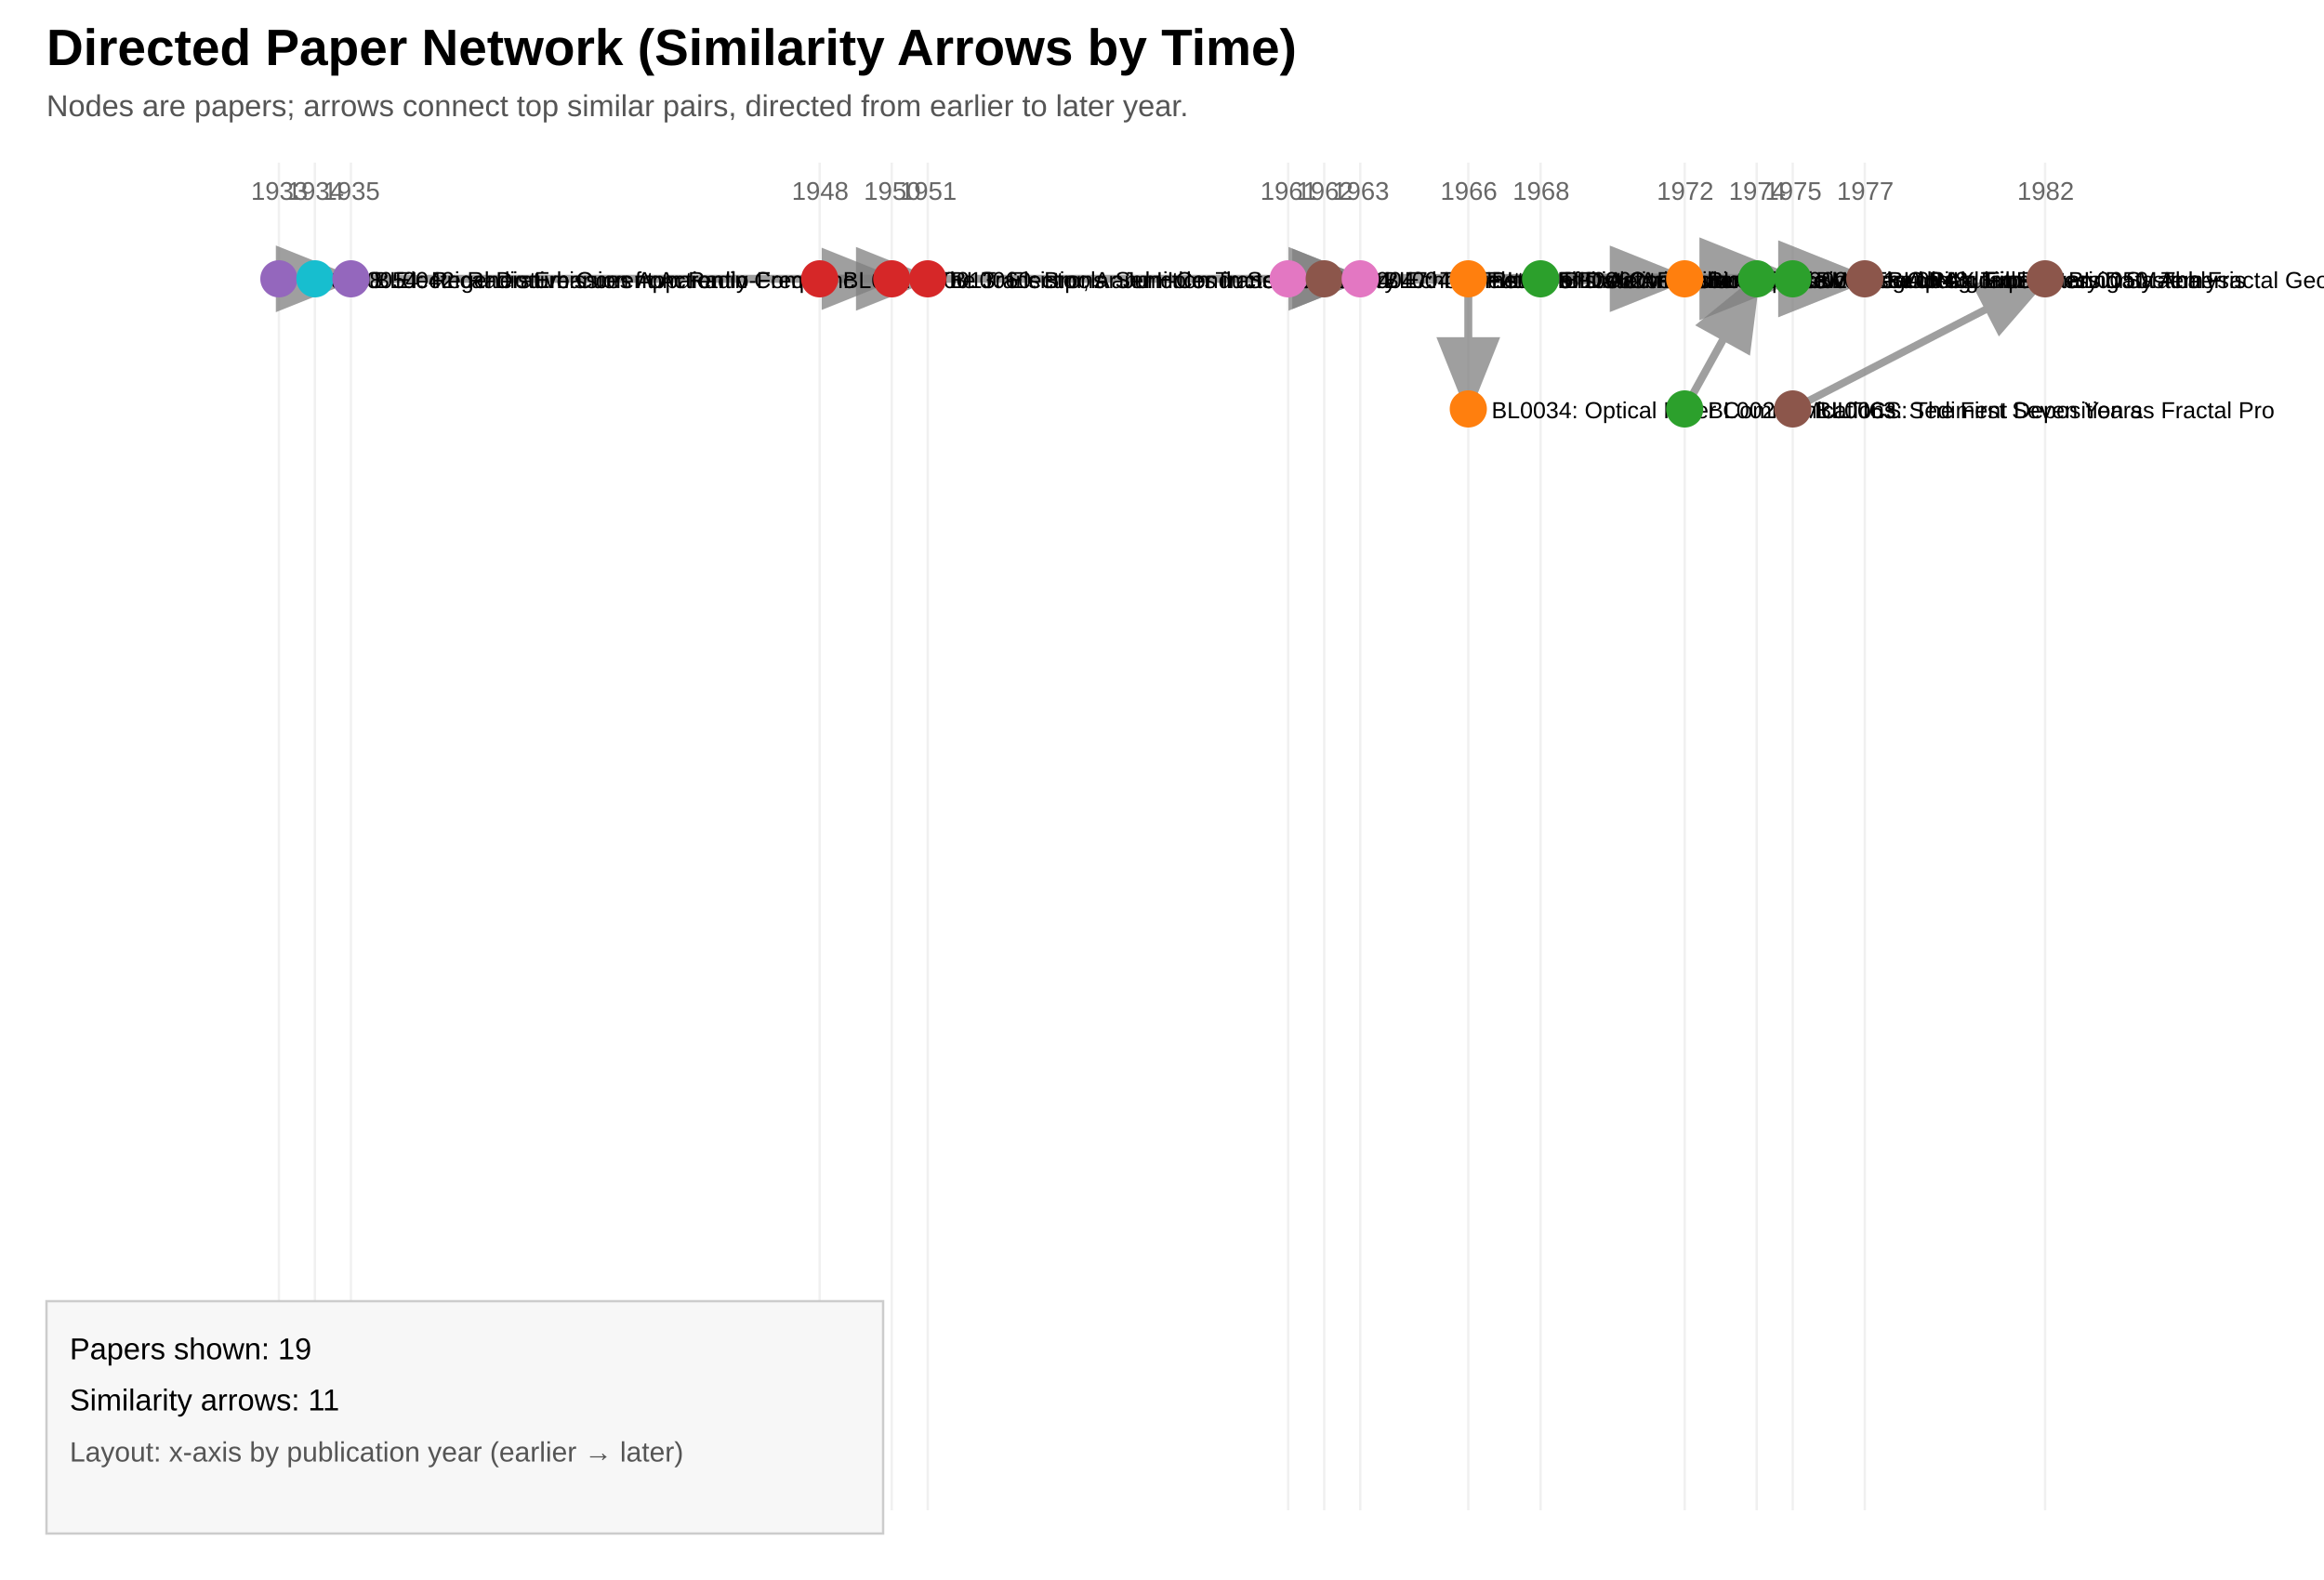
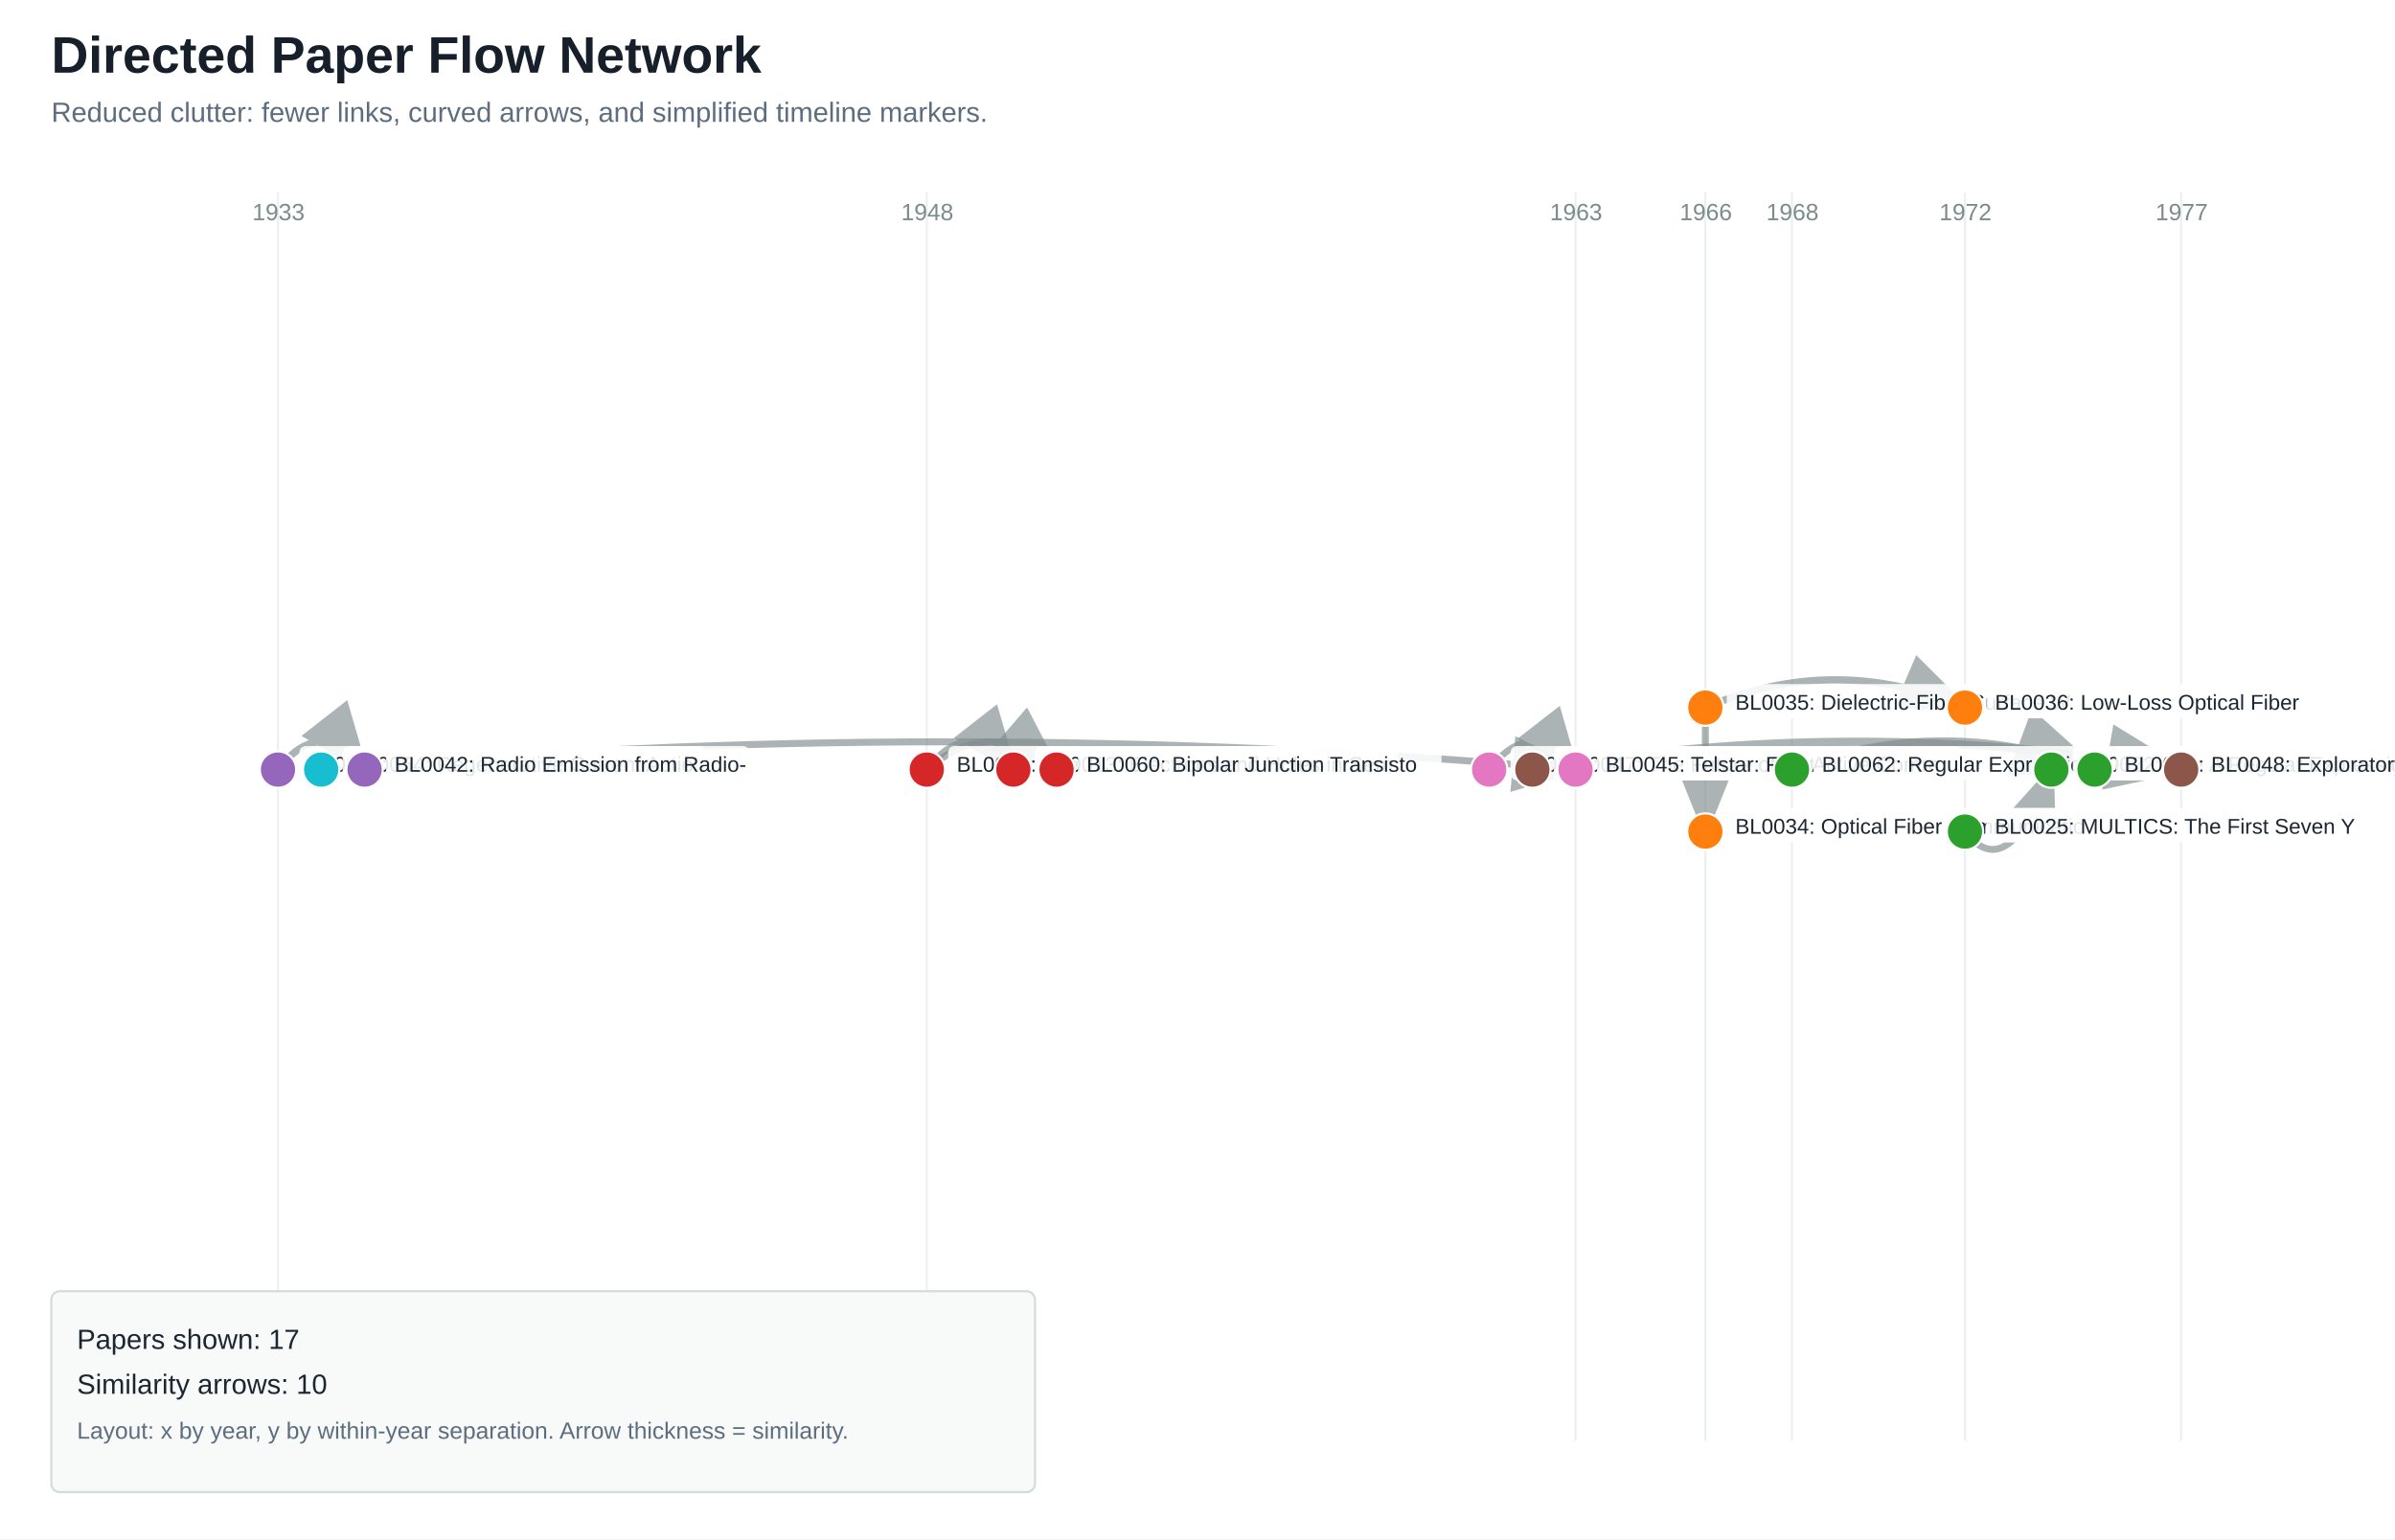
- <svg xmlns="http://www.w3.org/2000/svg" width="1000" height="680">
+ <svg xmlns="http://www.w3.org/2000/svg" width="1120" height="720">
  <defs>
    <marker id="arrow" markerWidth="10" markerHeight="8" refX="9" refY="4" orient="auto" markerUnits="strokeWidth">
-       <path d="M0,0 L10,4 L0,8 z" fill="#7f7f7f" />
+       <path d="M0,0 L10,4 L0,8 z" fill="#7f8c8d" />
    </marker>
  </defs>
  <rect width="100%" height="100%" fill="#ffffff" />
-   <text x="20" y="28" font-size="22" font-family="Arial" font-weight="bold">Directed Paper Network (Similarity Arrows by Time)</text>
-   <text x="20" y="50" font-size="13" font-family="Arial" fill="#555">Nodes are papers; arrows connect top similar pairs, directed from earlier to later year.</text>
-   <line x1="120.0" y1="70" x2="120.0" y2="650" stroke="#f0f0f0" />
-   <text x="108.0" y="86" font-size="11" font-family="Arial" fill="#666">1933</text>
-   <line x1="135.5" y1="70" x2="135.5" y2="650" stroke="#f0f0f0" />
-   <text x="123.5" y="86" font-size="11" font-family="Arial" fill="#666">1934</text>
-   <line x1="151.0" y1="70" x2="151.0" y2="650" stroke="#f0f0f0" />
-   <text x="139.0" y="86" font-size="11" font-family="Arial" fill="#666">1935</text>
-   <line x1="352.7" y1="70" x2="352.7" y2="650" stroke="#f0f0f0" />
-   <text x="340.7" y="86" font-size="11" font-family="Arial" fill="#666">1948</text>
-   <line x1="383.7" y1="70" x2="383.7" y2="650" stroke="#f0f0f0" />
-   <text x="371.7" y="86" font-size="11" font-family="Arial" fill="#666">1950</text>
-   <line x1="399.2" y1="70" x2="399.2" y2="650" stroke="#f0f0f0" />
-   <text x="387.2" y="86" font-size="11" font-family="Arial" fill="#666">1951</text>
-   <line x1="554.3" y1="70" x2="554.3" y2="650" stroke="#f0f0f0" />
-   <text x="542.3" y="86" font-size="11" font-family="Arial" fill="#666">1961</text>
-   <line x1="569.8" y1="70" x2="569.8" y2="650" stroke="#f0f0f0" />
-   <text x="557.8" y="86" font-size="11" font-family="Arial" fill="#666">1962</text>
-   <line x1="585.3" y1="70" x2="585.3" y2="650" stroke="#f0f0f0" />
-   <text x="573.3" y="86" font-size="11" font-family="Arial" fill="#666">1963</text>
-   <line x1="631.8" y1="70" x2="631.8" y2="650" stroke="#f0f0f0" />
-   <text x="619.8" y="86" font-size="11" font-family="Arial" fill="#666">1966</text>
-   <line x1="662.9" y1="70" x2="662.9" y2="650" stroke="#f0f0f0" />
-   <text x="650.9" y="86" font-size="11" font-family="Arial" fill="#666">1968</text>
-   <line x1="724.9" y1="70" x2="724.9" y2="650" stroke="#f0f0f0" />
-   <text x="712.9" y="86" font-size="11" font-family="Arial" fill="#666">1972</text>
-   <line x1="755.9" y1="70" x2="755.9" y2="650" stroke="#f0f0f0" />
-   <text x="743.9" y="86" font-size="11" font-family="Arial" fill="#666">1974</text>
-   <line x1="771.4" y1="70" x2="771.4" y2="650" stroke="#f0f0f0" />
-   <text x="759.4" y="86" font-size="11" font-family="Arial" fill="#666">1975</text>
-   <line x1="802.4" y1="70" x2="802.4" y2="650" stroke="#f0f0f0" />
-   <text x="790.4" y="86" font-size="11" font-family="Arial" fill="#666">1977</text>
-   <line x1="880.0" y1="70" x2="880.0" y2="650" stroke="#f0f0f0" />
-   <text x="868.0" y="86" font-size="11" font-family="Arial" fill="#666">1982</text>
-   <line x1="662.9" y1="120.0" x2="771.4" y2="120.0" stroke="#7f7f7f" stroke-width="4.46" opacity="0.75" marker-end="url(#arrow)" />
-   <line x1="569.8" y1="120.0" x2="802.4" y2="120.0" stroke="#7f7f7f" stroke-width="4.14" opacity="0.75" marker-end="url(#arrow)" />
-   <line x1="120.0" y1="120.0" x2="151.0" y2="120.0" stroke="#7f7f7f" stroke-width="3.59" opacity="0.75" marker-end="url(#arrow)" />
-   <line x1="631.8" y1="120.0" x2="724.9" y2="120.0" stroke="#7f7f7f" stroke-width="3.58" opacity="0.75" marker-end="url(#arrow)" />
-   <line x1="631.8" y1="120.0" x2="631.8" y2="176.0" stroke="#7f7f7f" stroke-width="3.43" opacity="0.75" marker-end="url(#arrow)" />
-   <line x1="352.7" y1="120.0" x2="399.2" y2="120.0" stroke="#7f7f7f" stroke-width="3.43" opacity="0.75" marker-end="url(#arrow)" />
-   <line x1="135.5" y1="120.0" x2="585.3" y2="120.0" stroke="#7f7f7f" stroke-width="3.43" opacity="0.75" marker-end="url(#arrow)" />
-   <line x1="724.9" y1="176.0" x2="755.9" y2="120.0" stroke="#7f7f7f" stroke-width="3.37" opacity="0.75" marker-end="url(#arrow)" />
-   <line x1="352.7" y1="120.0" x2="383.7" y2="120.0" stroke="#7f7f7f" stroke-width="3.35" opacity="0.75" marker-end="url(#arrow)" />
-   <line x1="554.3" y1="120.0" x2="585.3" y2="120.0" stroke="#7f7f7f" stroke-width="3.25" opacity="0.75" marker-end="url(#arrow)" />
-   <line x1="771.4" y1="176.0" x2="880.0" y2="120.0" stroke="#7f7f7f" stroke-width="3.23" opacity="0.75" marker-end="url(#arrow)" />
-   <circle cx="120.0" cy="120.0" r="8" fill="#9467bd" />
-   <text x="130.0" y="124.0" font-size="10" font-family="Arial">BL0038: Electrical Disturbances Apparently</text>
-   <circle cx="135.5" cy="120.0" r="8" fill="#17becf" />
-   <text x="145.5" y="124.0" font-size="10" font-family="Arial">BL0054: Regenerative Current Action in Com</text>
-   <circle cx="151.0" cy="120.0" r="8" fill="#9467bd" />
-   <text x="161.0" y="124.0" font-size="10" font-family="Arial">BL0042: Radio Emission from Radio-Frequenc</text>
-   <circle cx="352.7" cy="120.0" r="8" fill="#d62728" />
-   <text x="362.7" y="124.0" font-size="10" font-family="Arial">BL0010: The Transistor, A Semi-Conductor T</text>
-   <circle cx="383.7" cy="120.0" r="8" fill="#d62728" />
-   <text x="393.7" y="124.0" font-size="10" font-family="Arial">BL0013: Electrons and Holes in Semiconduct</text>
-   <circle cx="399.2" cy="120.0" r="8" fill="#d62728" />
-   <text x="409.2" y="124.0" font-size="10" font-family="Arial">BL0060: Bipolar Junction Transistor Theory</text>
-   <circle cx="554.3" cy="120.0" r="8" fill="#e377c2" />
-   <text x="564.3" y="124.0" font-size="10" font-family="Arial">BL0044: Echo: America's First Communicatio</text>
-   <circle cx="569.8" cy="120.0" r="8" fill="#8c564b" />
-   <text x="579.8" y="124.0" font-size="10" font-family="Arial">BL0047: The Future of Data Analysis</text>
-   <circle cx="585.3" cy="120.0" r="8" fill="#e377c2" />
-   <text x="595.3" y="124.0" font-size="10" font-family="Arial">BL0045: Telstar: First Active Communicatio</text>
-   <circle cx="631.8" cy="120.0" r="8" fill="#ff7f0e" />
-   <text x="641.8" y="124.0" font-size="10" font-family="Arial">BL0035: Dielectric-Fiber Surface Waveguide</text>
-   <circle cx="631.8" cy="176.0" r="8" fill="#ff7f0e" />
-   <text x="641.8" y="180.0" font-size="10" font-family="Arial">BL0034: Optical Fiber Communications</text>
-   <circle cx="662.9" cy="120.0" r="8" fill="#2ca02c" />
-   <text x="672.9" y="124.0" font-size="10" font-family="Arial">BL0062: Regular Expression Search Algorith</text>
-   <circle cx="724.9" cy="120.0" r="8" fill="#ff7f0e" />
-   <text x="734.9" y="124.0" font-size="10" font-family="Arial">BL0036: Low-Loss Optical Fiber</text>
-   <circle cx="724.9" cy="176.0" r="8" fill="#2ca02c" />
-   <text x="734.9" y="180.0" font-size="10" font-family="Arial">BL0025: MULTICS: The First Seven Years</text>
-   <circle cx="755.9" cy="120.0" r="8" fill="#2ca02c" />
-   <text x="765.9" y="124.0" font-size="10" font-family="Arial">BL0022: The UNIX Time-Sharing System</text>
-   <circle cx="771.4" cy="120.0" r="8" fill="#2ca02c" />
-   <text x="781.4" y="124.0" font-size="10" font-family="Arial">BL0031: A Regular Expression Matcher</text>
-   <circle cx="771.4" cy="176.0" r="8" fill="#8c564b" />
-   <text x="781.4" y="180.0" font-size="10" font-family="Arial">BL0063: Sediment Deposition as Fractal Pro</text>
-   <circle cx="802.4" cy="120.0" r="8" fill="#8c564b" />
-   <text x="812.4" y="124.0" font-size="10" font-family="Arial">BL0048: Exploratory Data Analysis</text>
-   <circle cx="880.0" cy="120.0" r="8" fill="#8c564b" />
-   <text x="890.0" y="124.0" font-size="10" font-family="Arial">BL0050: The Fractal Geometry of Nature</text>
-   <rect x="20" y="560" width="360" height="100" fill="#f7f7f7" stroke="#ccc" />
-   <text x="30" y="585" font-size="13" font-family="Arial">Papers shown: 19</text>
-   <text x="30" y="607" font-size="13" font-family="Arial">Similarity arrows: 11</text>
-   <text x="30" y="629" font-size="12" font-family="Arial" fill="#555">Layout: x-axis by publication year (earlier → later)</text>
+   <text x="24" y="34" font-size="24" font-family="Arial" font-weight="bold" fill="#17202a">Directed Paper Flow Network</text>
+   <text x="24" y="57" font-size="13" font-family="Arial" fill="#5d6d7e">Reduced clutter: fewer links, curved arrows, and simplified timeline markers.</text>
+   <line x1="130.0" y1="90" x2="130.0" y2="674" stroke="#ecf0f1" />
+   <text x="118.0" y="103" font-size="11" font-family="Arial" fill="#7b8a8b">1933</text>
+   <line x1="433.4" y1="90" x2="433.4" y2="674" stroke="#ecf0f1" />
+   <text x="421.4" y="103" font-size="11" font-family="Arial" fill="#7b8a8b">1948</text>
+   <line x1="736.8" y1="90" x2="736.8" y2="674" stroke="#ecf0f1" />
+   <text x="724.8" y="103" font-size="11" font-family="Arial" fill="#7b8a8b">1963</text>
+   <line x1="797.5" y1="90" x2="797.5" y2="674" stroke="#ecf0f1" />
+   <text x="785.5" y="103" font-size="11" font-family="Arial" fill="#7b8a8b">1966</text>
+   <line x1="838.0" y1="90" x2="838.0" y2="674" stroke="#ecf0f1" />
+   <text x="826.0" y="103" font-size="11" font-family="Arial" fill="#7b8a8b">1968</text>
+   <line x1="918.9" y1="90" x2="918.9" y2="674" stroke="#ecf0f1" />
+   <text x="906.9" y="103" font-size="11" font-family="Arial" fill="#7b8a8b">1972</text>
+   <line x1="1020.0" y1="90" x2="1020.0" y2="674" stroke="#ecf0f1" />
+   <text x="1008.0" y="103" font-size="11" font-family="Arial" fill="#7b8a8b">1977</text>
+   <path d="M838.0,360.0 Q908.8,334.0 979.5,360.0" stroke="#7f8c8d" fill="none" stroke-width="4.14" opacity="0.66" marker-end="url(#arrow)" />
+   <path d="M716.6,360.0 Q868.3,334.0 1020.0,360.0" stroke="#7f8c8d" fill="none" stroke-width="3.87" opacity="0.66" marker-end="url(#arrow)" />
+   <path d="M130.0,360.0 Q150.2,334.0 170.5,360.0" stroke="#7f8c8d" fill="none" stroke-width="3.40" opacity="0.66" marker-end="url(#arrow)" />
+   <path d="M797.5,331.0 Q858.2,305.0 918.9,331.0" stroke="#7f8c8d" fill="none" stroke-width="3.40" opacity="0.66" marker-end="url(#arrow)" />
+   <path d="M797.5,331.0 Q797.5,305.0 797.5,389.0" stroke="#7f8c8d" fill="none" stroke-width="3.27" opacity="0.66" marker-end="url(#arrow)" />
+   <path d="M433.4,360.0 Q463.8,334.0 494.1,360.0" stroke="#7f8c8d" fill="none" stroke-width="3.27" opacity="0.66" marker-end="url(#arrow)" />
+   <path d="M150.2,360.0 Q443.5,334.0 736.8,360.0" stroke="#7f8c8d" fill="none" stroke-width="3.27" opacity="0.66" marker-end="url(#arrow)" />
+   <path d="M918.9,389.0 Q939.1,415.0 959.3,360.0" stroke="#7f8c8d" fill="none" stroke-width="3.21" opacity="0.66" marker-end="url(#arrow)" />
+   <path d="M433.4,360.0 Q453.6,334.0 473.9,360.0" stroke="#7f8c8d" fill="none" stroke-width="3.20" opacity="0.66" marker-end="url(#arrow)" />
+   <path d="M696.4,360.0 Q716.6,334.0 736.8,360.0" stroke="#7f8c8d" fill="none" stroke-width="3.12" opacity="0.66" marker-end="url(#arrow)" />
+   <circle cx="130.0" cy="360.0" r="8.5" fill="#9467bd" stroke="#ffffff" stroke-width="1" />
+   <rect x="140.0" y="349.0" width="170" height="16" rx="3" fill="#ffffff" opacity="0.88" />
+   <text x="144.0" y="361.0" font-size="10" font-family="Arial" fill="#1b2631">BL0038: Electrical Disturbances Ap</text>
+   <circle cx="150.2" cy="360.0" r="8.5" fill="#17becf" stroke="#ffffff" stroke-width="1" />
+   <rect x="160.2" y="349.0" width="170" height="16" rx="3" fill="#ffffff" opacity="0.88" />
+   <text x="164.2" y="361.0" font-size="10" font-family="Arial" fill="#1b2631">BL0054: Regenerative Current Actio</text>
+   <circle cx="170.5" cy="360.0" r="8.5" fill="#9467bd" stroke="#ffffff" stroke-width="1" />
+   <rect x="180.5" y="349.0" width="170" height="16" rx="3" fill="#ffffff" opacity="0.88" />
+   <text x="184.5" y="361.0" font-size="10" font-family="Arial" fill="#1b2631">BL0042: Radio Emission from Radio-</text>
+   <circle cx="433.4" cy="360.0" r="8.5" fill="#d62728" stroke="#ffffff" stroke-width="1" />
+   <rect x="443.4" y="349.0" width="170" height="16" rx="3" fill="#ffffff" opacity="0.88" />
+   <text x="447.4" y="361.0" font-size="10" font-family="Arial" fill="#1b2631">BL0010: The Transistor, A Semi-Con</text>
+   <circle cx="473.9" cy="360.0" r="8.5" fill="#d62728" stroke="#ffffff" stroke-width="1" />
+   <rect x="483.9" y="349.0" width="170" height="16" rx="3" fill="#ffffff" opacity="0.88" />
+   <text x="487.9" y="361.0" font-size="10" font-family="Arial" fill="#1b2631">BL0013: Electrons and Holes in Sem</text>
+   <circle cx="494.1" cy="360.0" r="8.5" fill="#d62728" stroke="#ffffff" stroke-width="1" />
+   <rect x="504.1" y="349.0" width="170" height="16" rx="3" fill="#ffffff" opacity="0.88" />
+   <text x="508.1" y="361.0" font-size="10" font-family="Arial" fill="#1b2631">BL0060: Bipolar Junction Transisto</text>
+   <circle cx="696.4" cy="360.0" r="8.5" fill="#e377c2" stroke="#ffffff" stroke-width="1" />
+   <rect x="706.4" y="349.0" width="170" height="16" rx="3" fill="#ffffff" opacity="0.88" />
+   <text x="710.4" y="361.0" font-size="10" font-family="Arial" fill="#1b2631">BL0044: Echo: America's First Comm</text>
+   <circle cx="716.6" cy="360.0" r="8.5" fill="#8c564b" stroke="#ffffff" stroke-width="1" />
+   <rect x="726.6" y="349.0" width="170" height="16" rx="3" fill="#ffffff" opacity="0.88" />
+   <text x="730.6" y="361.0" font-size="10" font-family="Arial" fill="#1b2631">BL0047: The Future of Data Analysi</text>
+   <circle cx="736.8" cy="360.0" r="8.5" fill="#e377c2" stroke="#ffffff" stroke-width="1" />
+   <rect x="746.8" y="349.0" width="170" height="16" rx="3" fill="#ffffff" opacity="0.88" />
+   <text x="750.8" y="361.0" font-size="10" font-family="Arial" fill="#1b2631">BL0045: Telstar: First Active Comm</text>
+   <circle cx="797.5" cy="331.0" r="8.5" fill="#ff7f0e" stroke="#ffffff" stroke-width="1" />
+   <rect x="807.5" y="320.0" width="170" height="16" rx="3" fill="#ffffff" opacity="0.88" />
+   <text x="811.5" y="332.0" font-size="10" font-family="Arial" fill="#1b2631">BL0035: Dielectric-Fiber Surface W</text>
+   <circle cx="797.5" cy="389.0" r="8.5" fill="#ff7f0e" stroke="#ffffff" stroke-width="1" />
+   <rect x="807.5" y="378.0" width="170" height="16" rx="3" fill="#ffffff" opacity="0.88" />
+   <text x="811.5" y="390.0" font-size="10" font-family="Arial" fill="#1b2631">BL0034: Optical Fiber Communicatio</text>
+   <circle cx="838.0" cy="360.0" r="8.5" fill="#2ca02c" stroke="#ffffff" stroke-width="1" />
+   <rect x="848.0" y="349.0" width="170" height="16" rx="3" fill="#ffffff" opacity="0.88" />
+   <text x="852.0" y="361.0" font-size="10" font-family="Arial" fill="#1b2631">BL0062: Regular Expression Search </text>
+   <circle cx="918.9" cy="331.0" r="8.5" fill="#ff7f0e" stroke="#ffffff" stroke-width="1" />
+   <rect x="928.9" y="320.0" width="170" height="16" rx="3" fill="#ffffff" opacity="0.88" />
+   <text x="932.9" y="332.0" font-size="10" font-family="Arial" fill="#1b2631">BL0036: Low-Loss Optical Fiber</text>
+   <circle cx="918.9" cy="389.0" r="8.5" fill="#2ca02c" stroke="#ffffff" stroke-width="1" />
+   <rect x="928.9" y="378.0" width="170" height="16" rx="3" fill="#ffffff" opacity="0.88" />
+   <text x="932.9" y="390.0" font-size="10" font-family="Arial" fill="#1b2631">BL0025: MULTICS: The First Seven Y</text>
+   <circle cx="959.3" cy="360.0" r="8.5" fill="#2ca02c" stroke="#ffffff" stroke-width="1" />
+   <rect x="969.3" y="349.0" width="170" height="16" rx="3" fill="#ffffff" opacity="0.88" />
+   <text x="973.3" y="361.0" font-size="10" font-family="Arial" fill="#1b2631">BL0022: The UNIX Time-Sharing Syst</text>
+   <circle cx="979.5" cy="360.0" r="8.5" fill="#2ca02c" stroke="#ffffff" stroke-width="1" />
+   <rect x="989.5" y="349.0" width="170" height="16" rx="3" fill="#ffffff" opacity="0.88" />
+   <text x="993.5" y="361.0" font-size="10" font-family="Arial" fill="#1b2631">BL0031: A Regular Expression Match</text>
+   <circle cx="1020.0" cy="360.0" r="8.5" fill="#8c564b" stroke="#ffffff" stroke-width="1" />
+   <rect x="1030.0" y="349.0" width="170" height="16" rx="3" fill="#ffffff" opacity="0.88" />
+   <text x="1034.0" y="361.0" font-size="10" font-family="Arial" fill="#1b2631">BL0048: Exploratory Data Analysis</text>
+   <rect x="24" y="604" width="460" height="94" fill="#f8f9f9" stroke="#d5dbdb" rx="4" />
+   <text x="36" y="631" font-size="13" font-family="Arial" fill="#1b2631">Papers shown: 17</text>
+   <text x="36" y="652" font-size="13" font-family="Arial" fill="#1b2631">Similarity arrows: 10</text>
+   <text x="36" y="673" font-size="11" font-family="Arial" fill="#5d6d7e">Layout: x by year, y by within-year separation. Arrow thickness = similarity.</text>
</svg>
